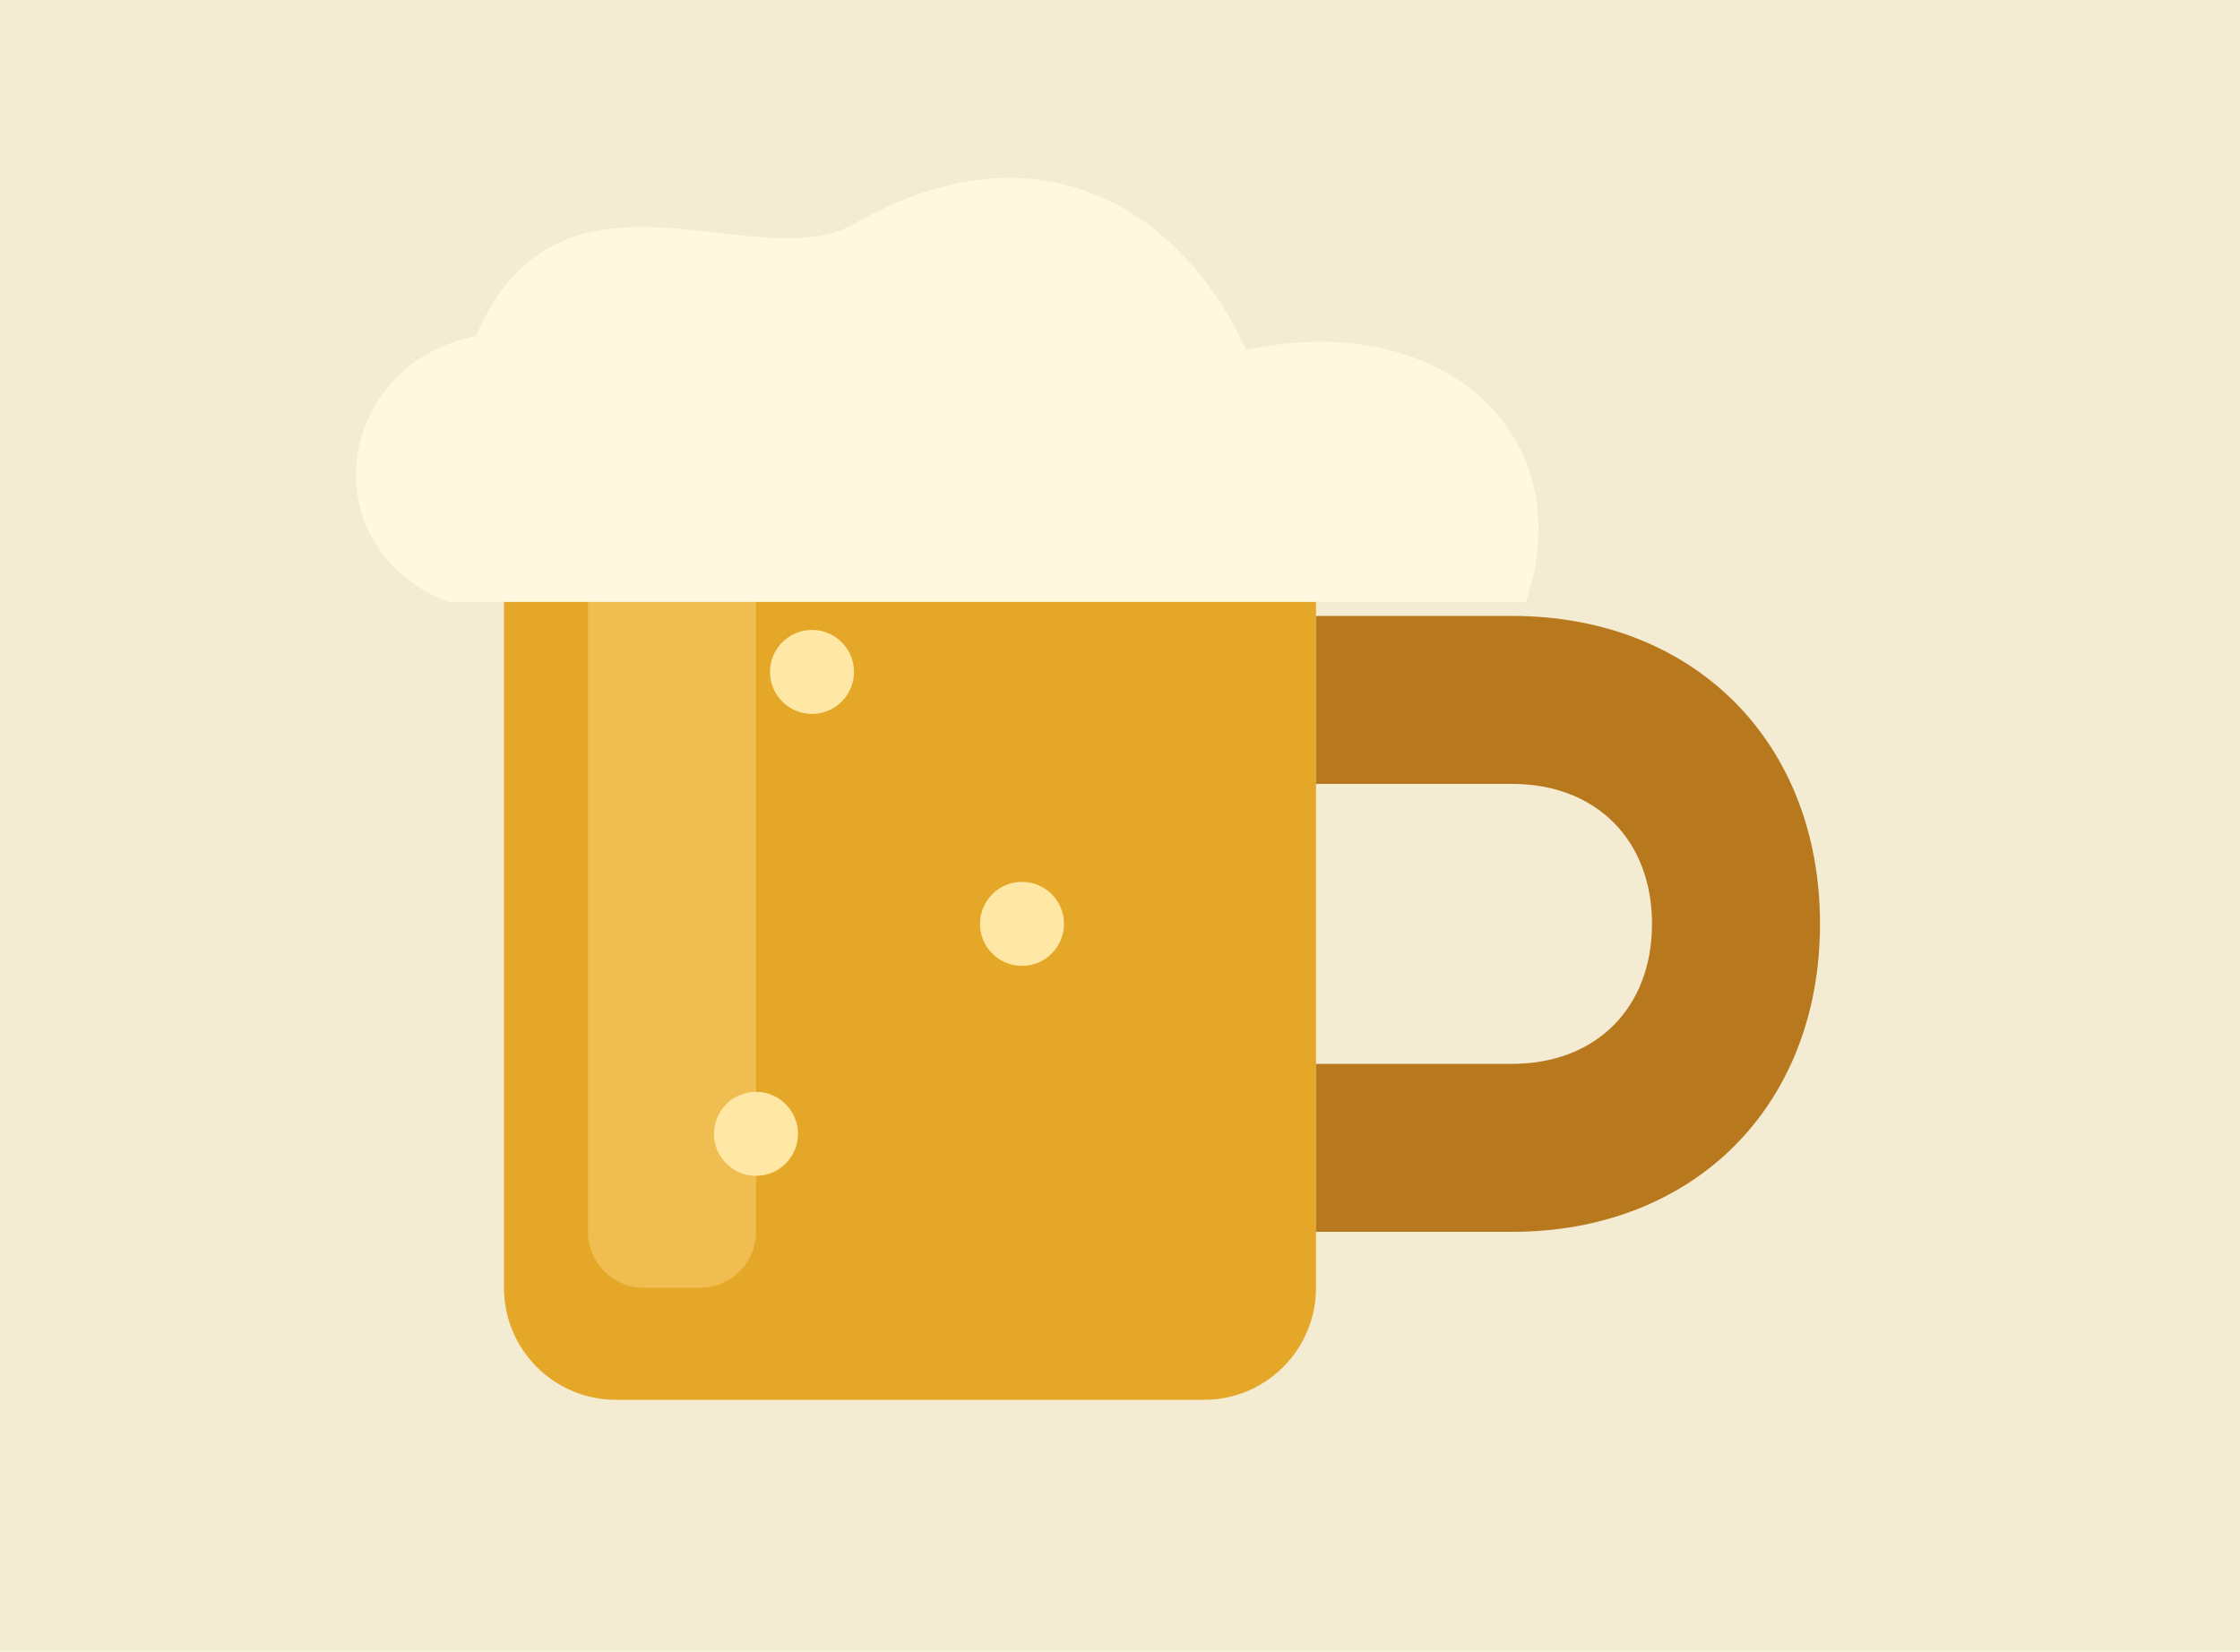
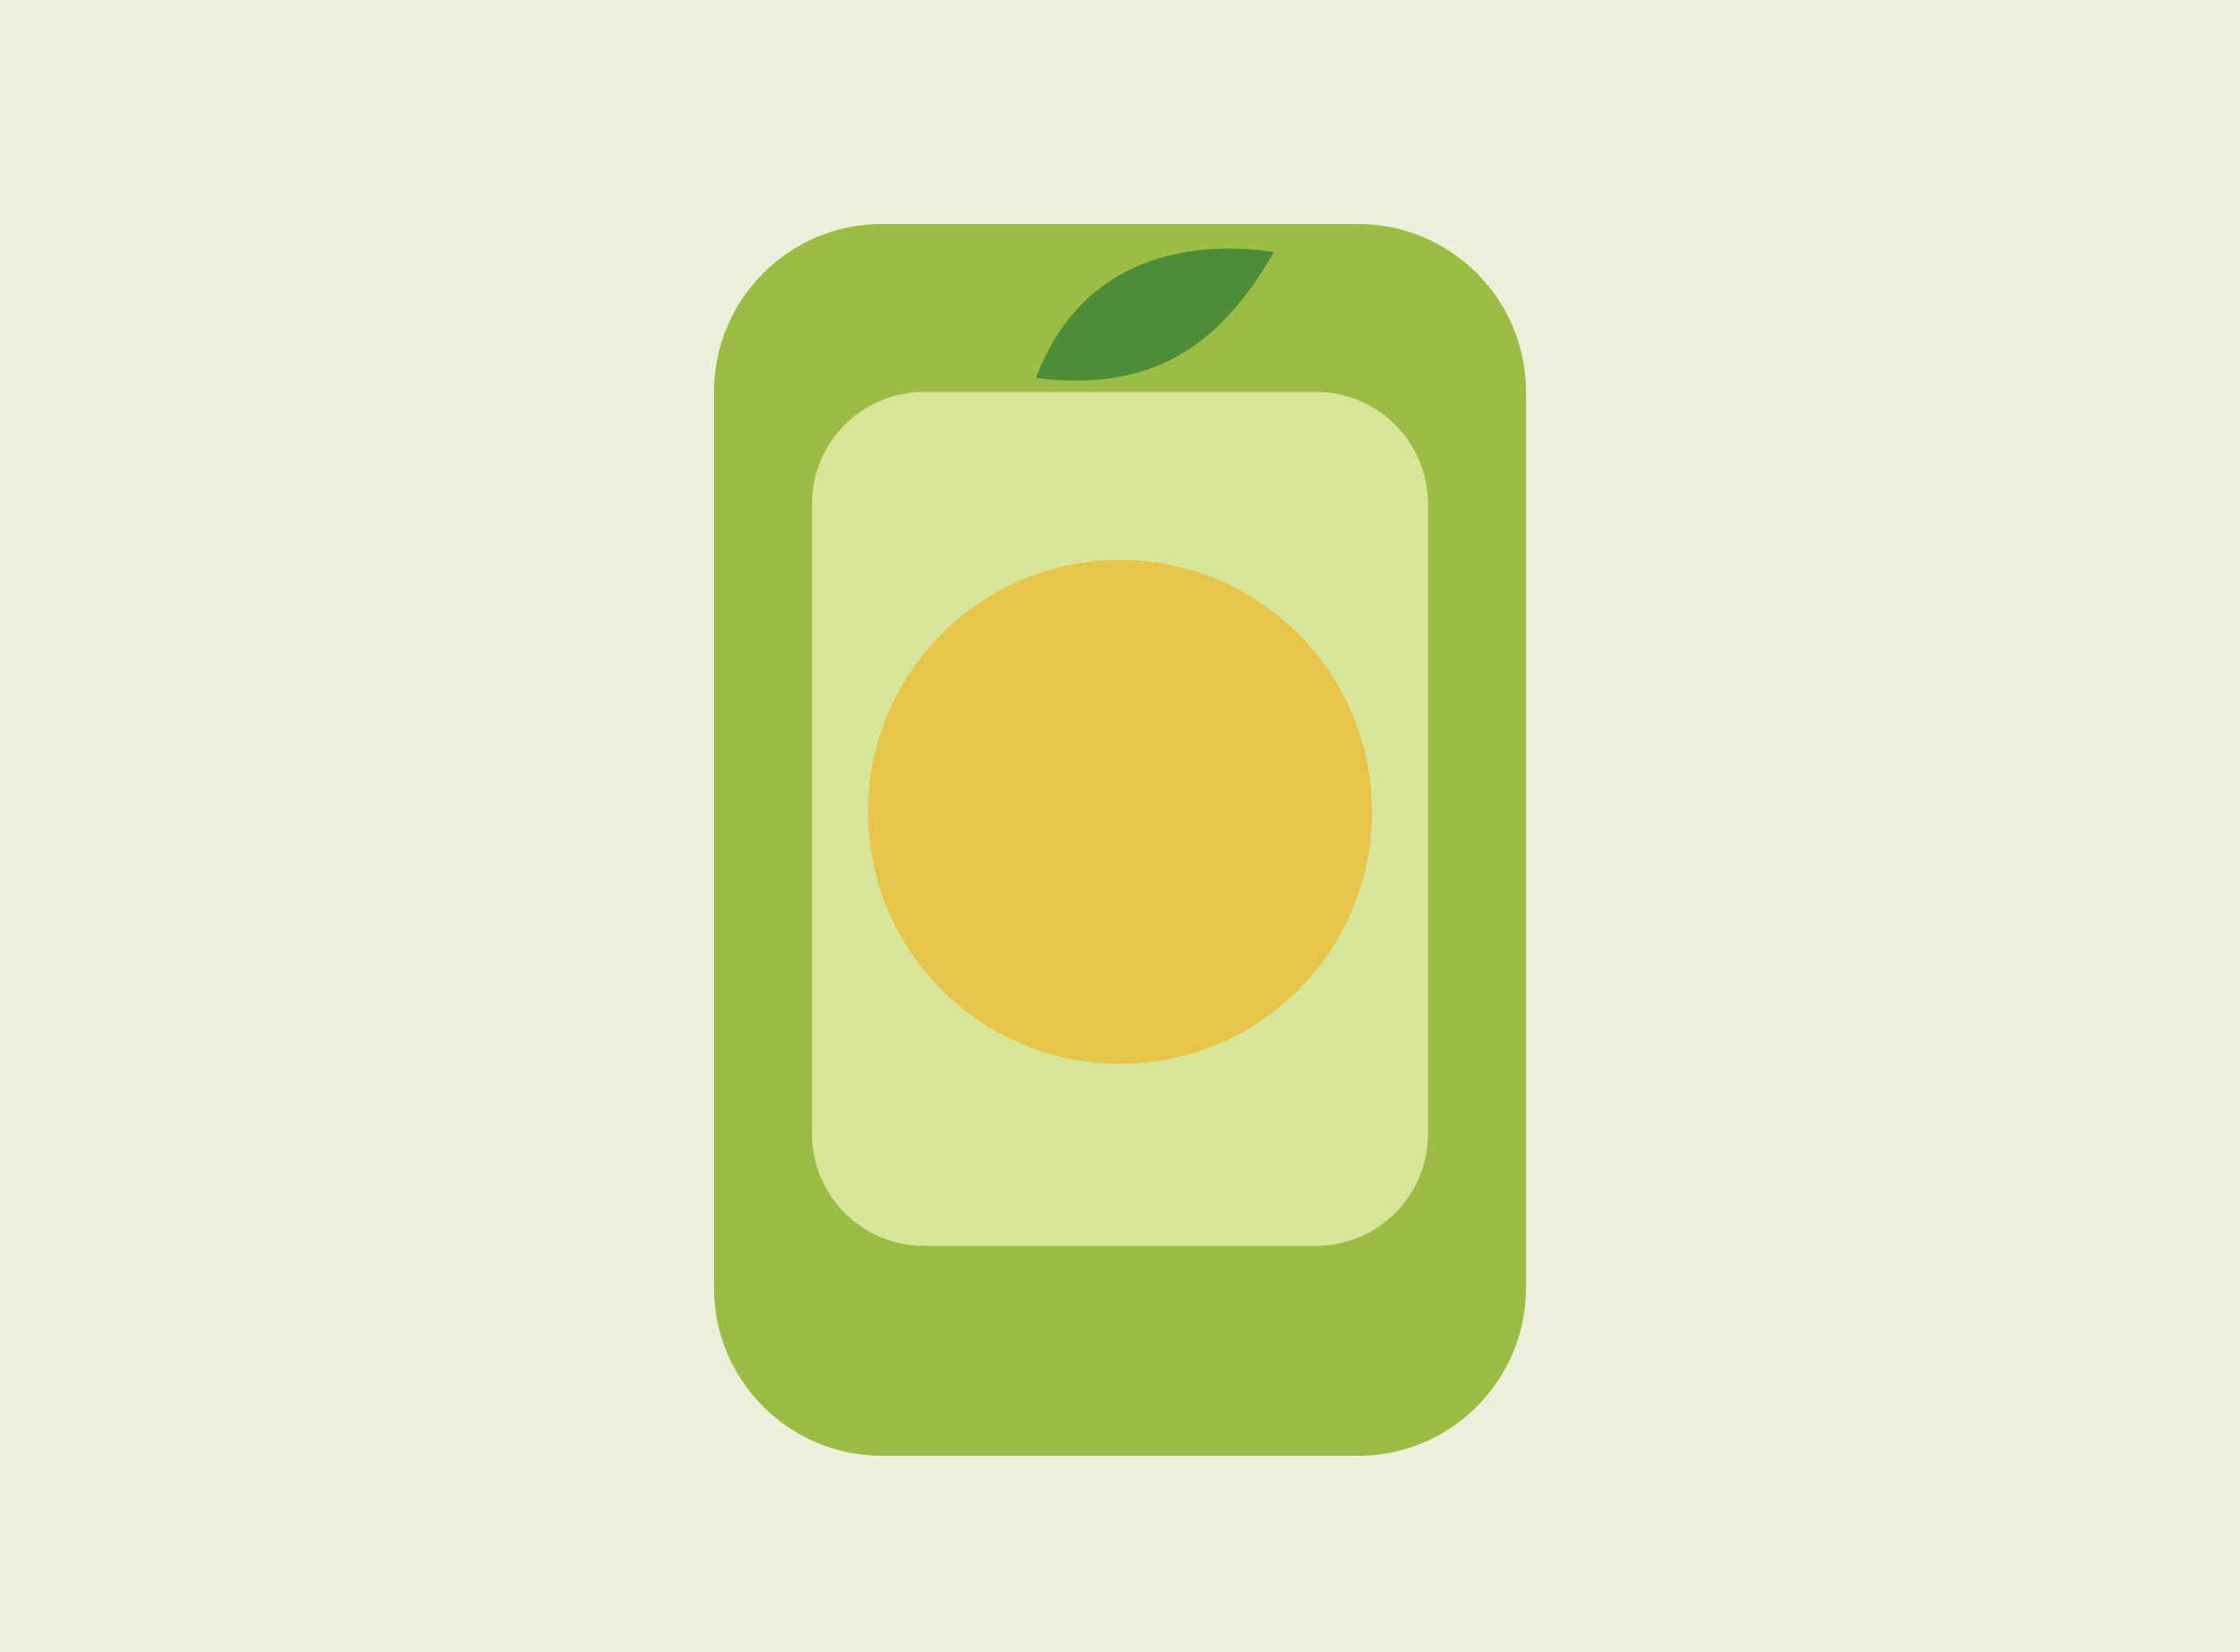
- <svg xmlns="http://www.w3.org/2000/svg" viewBox="0 0 160 118" role="img" aria-label="Alus">
-   <rect width="160" height="118" fill="#f3ecd2" />
-   <rect x="36" y="26" width="58" height="74" rx="8" fill="#e4a728" />
-   <rect x="42" y="34" width="12" height="58" rx="4" fill="#f4c55e" opacity=".75" />
-   <path d="M94 44h14c13 0 22 9 22 22s-9 22-22 22H94V76h14c6 0 10-4 10-10s-4-10-10-10H94z" fill="#b8791e" />
-   <path d="M34 24c6-14 20-4 27-8 14-8 24 0 28 9 14-3 24 6 20 18H32c-10-4-8-17 2-19z" fill="#fff8df" />
-   <circle cx="58" cy="48" r="3" fill="#ffe8a5" />
-   <circle cx="73" cy="66" r="3" fill="#ffe8a5" />
-   <circle cx="54" cy="81" r="3" fill="#ffe8a5" />
+ <svg xmlns="http://www.w3.org/2000/svg" viewBox="0 0 160 118" role="img" aria-label="Sidras">
+   <rect width="160" height="118" fill="#edf1dc" />
+   <rect x="51" y="16" width="58" height="88" rx="12" fill="#9bbd44" />
+   <rect x="58" y="28" width="44" height="61" rx="8" fill="#d8e69a" />
+   <circle cx="80" cy="58" r="18" fill="#e7c54b" />
+   <path d="M74 27c3-8 10-10 17-9-4 7-9 10-17 9z" fill="#4f8c3a" />
</svg>
